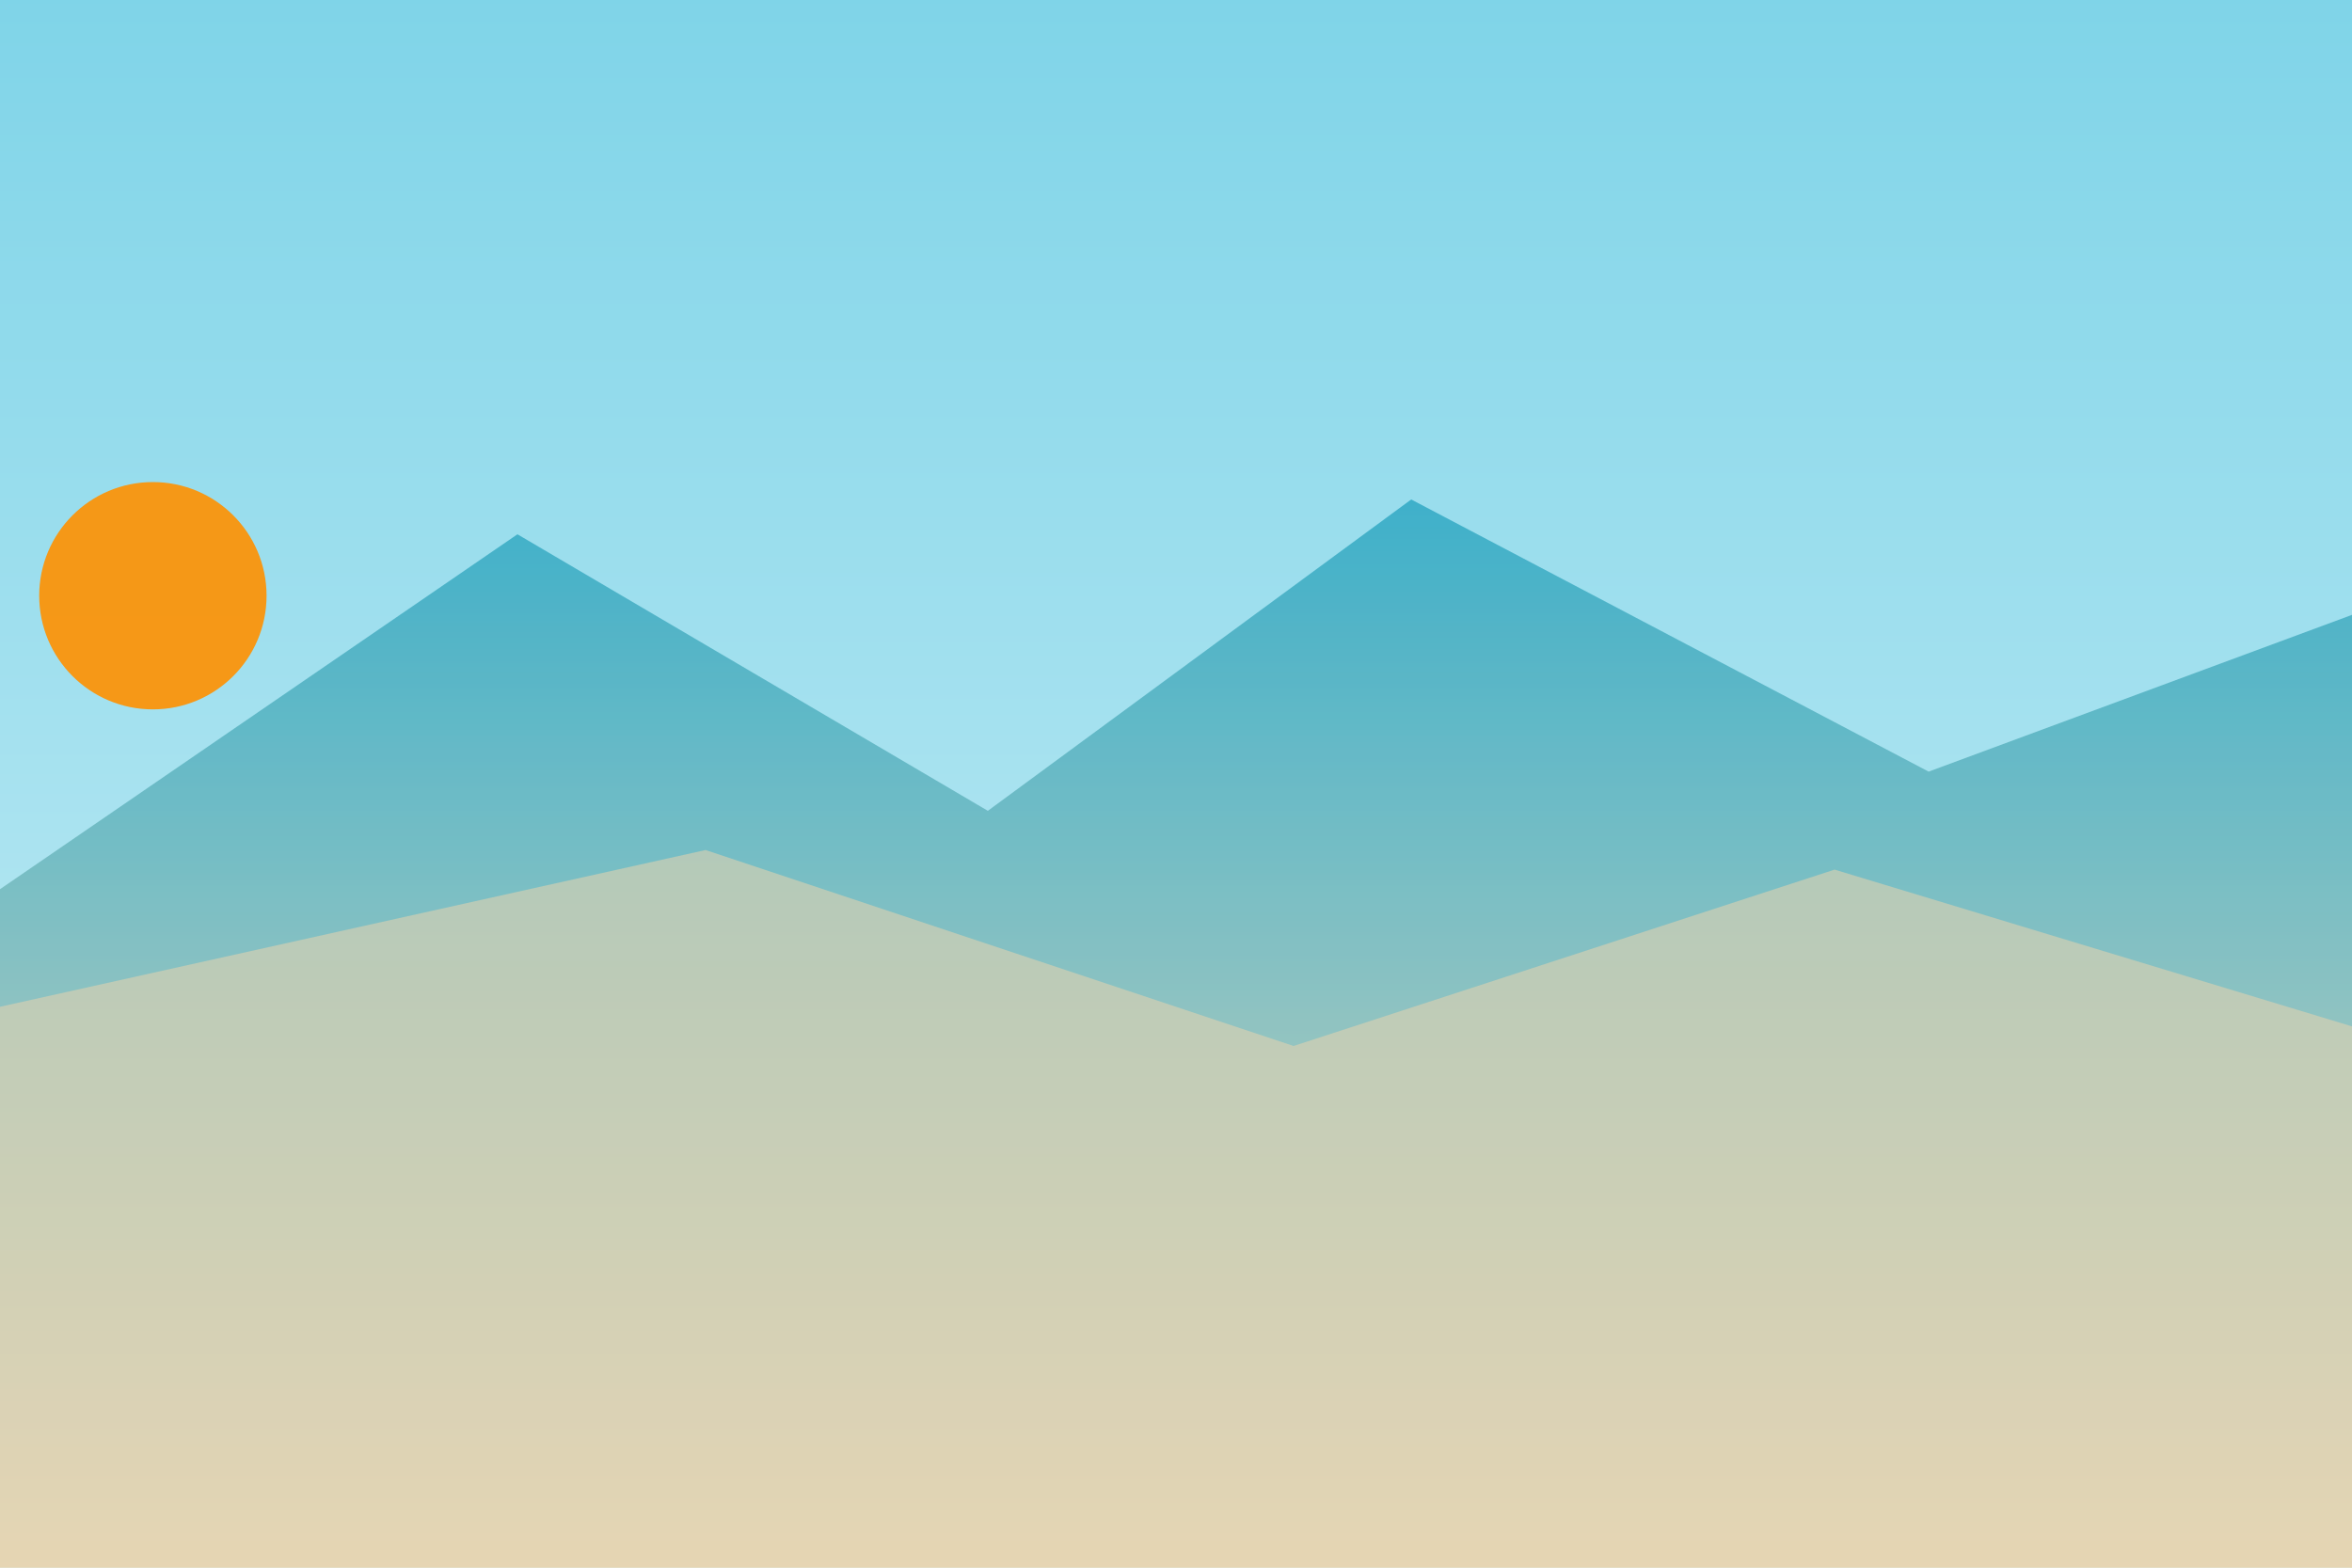
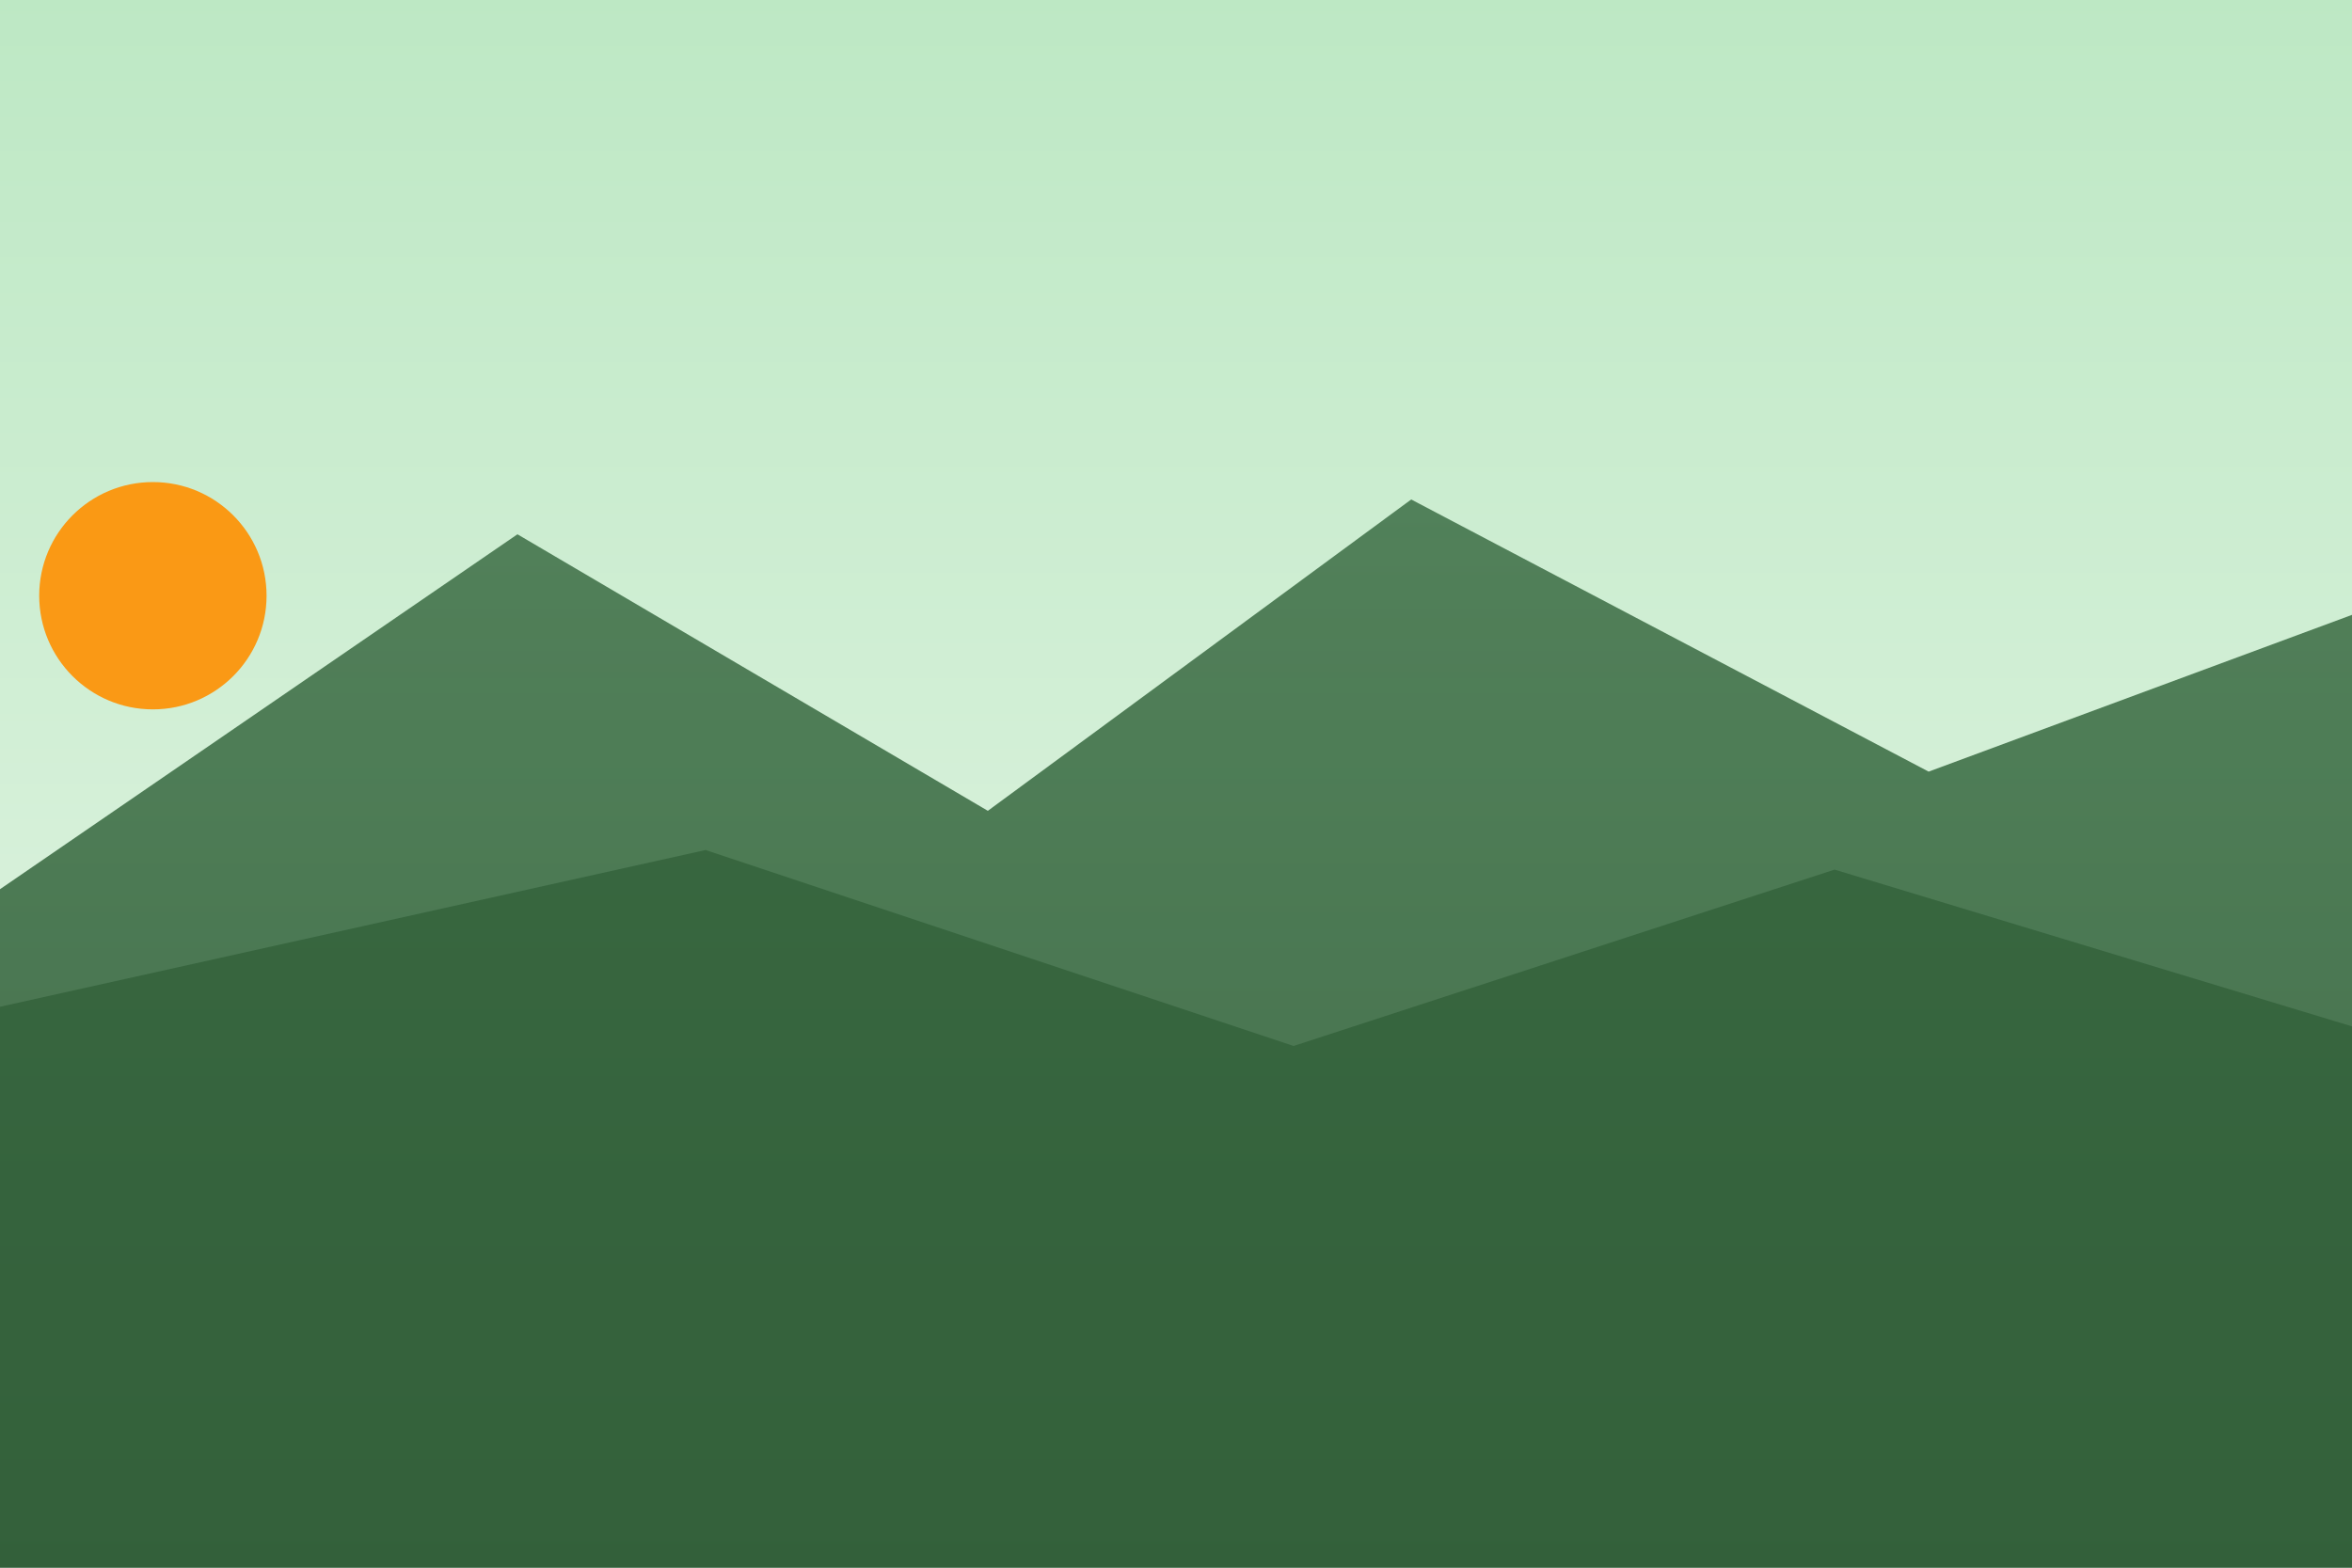
<svg xmlns="http://www.w3.org/2000/svg" viewBox="0 0 1200 800" width="1200" height="800" role="img">
  <defs>
    <linearGradient id="sky" x1="0" y1="0" x2="0" y2="1">
-       <stop offset="0%" stop-color="#7FD4E8" />
-       <stop offset="100%" stop-color="#CFF0F7" />
+       <stop offset="0%" stop-color="#BDE8C4" />
+       <stop offset="100%" stop-color="#EAF7EA" />
    </linearGradient>
    <linearGradient id="land" x1="0" y1="0" x2="0" y2="1">
-       <stop offset="0%" stop-color="#2FA8C4" />
-       <stop offset="100%" stop-color="#E7D3AE" />
+       <stop offset="0%" stop-color="#3C6E45" />
+       <stop offset="100%" stop-color="#26552E" />
    </linearGradient>
  </defs>
  <rect width="1200" height="800" fill="url(#sky)" />
  <circle cx="78" cy="304" r="58" fill="#FF9000" opacity="0.9" />
  <path d="M0,453.765 L264,272.647 L504,413.765 L720,254.882 L984,393.765 L1200,313.765 L1200,800 L0,800 Z" fill="url(#land)" opacity="0.85" />
-   <path d="M0,513.765 L360,433.765 L660,533.765 L936,443.765 L1200,523.765 L1200,800 L0,800 Z" fill="#E7D3AE" opacity="0.55" />
+   <path d="M0,513.765 L360,433.765 L660,533.765 L936,443.765 L1200,523.765 L1200,800 L0,800 Z" fill="#26552E" opacity="0.55" />
</svg>
